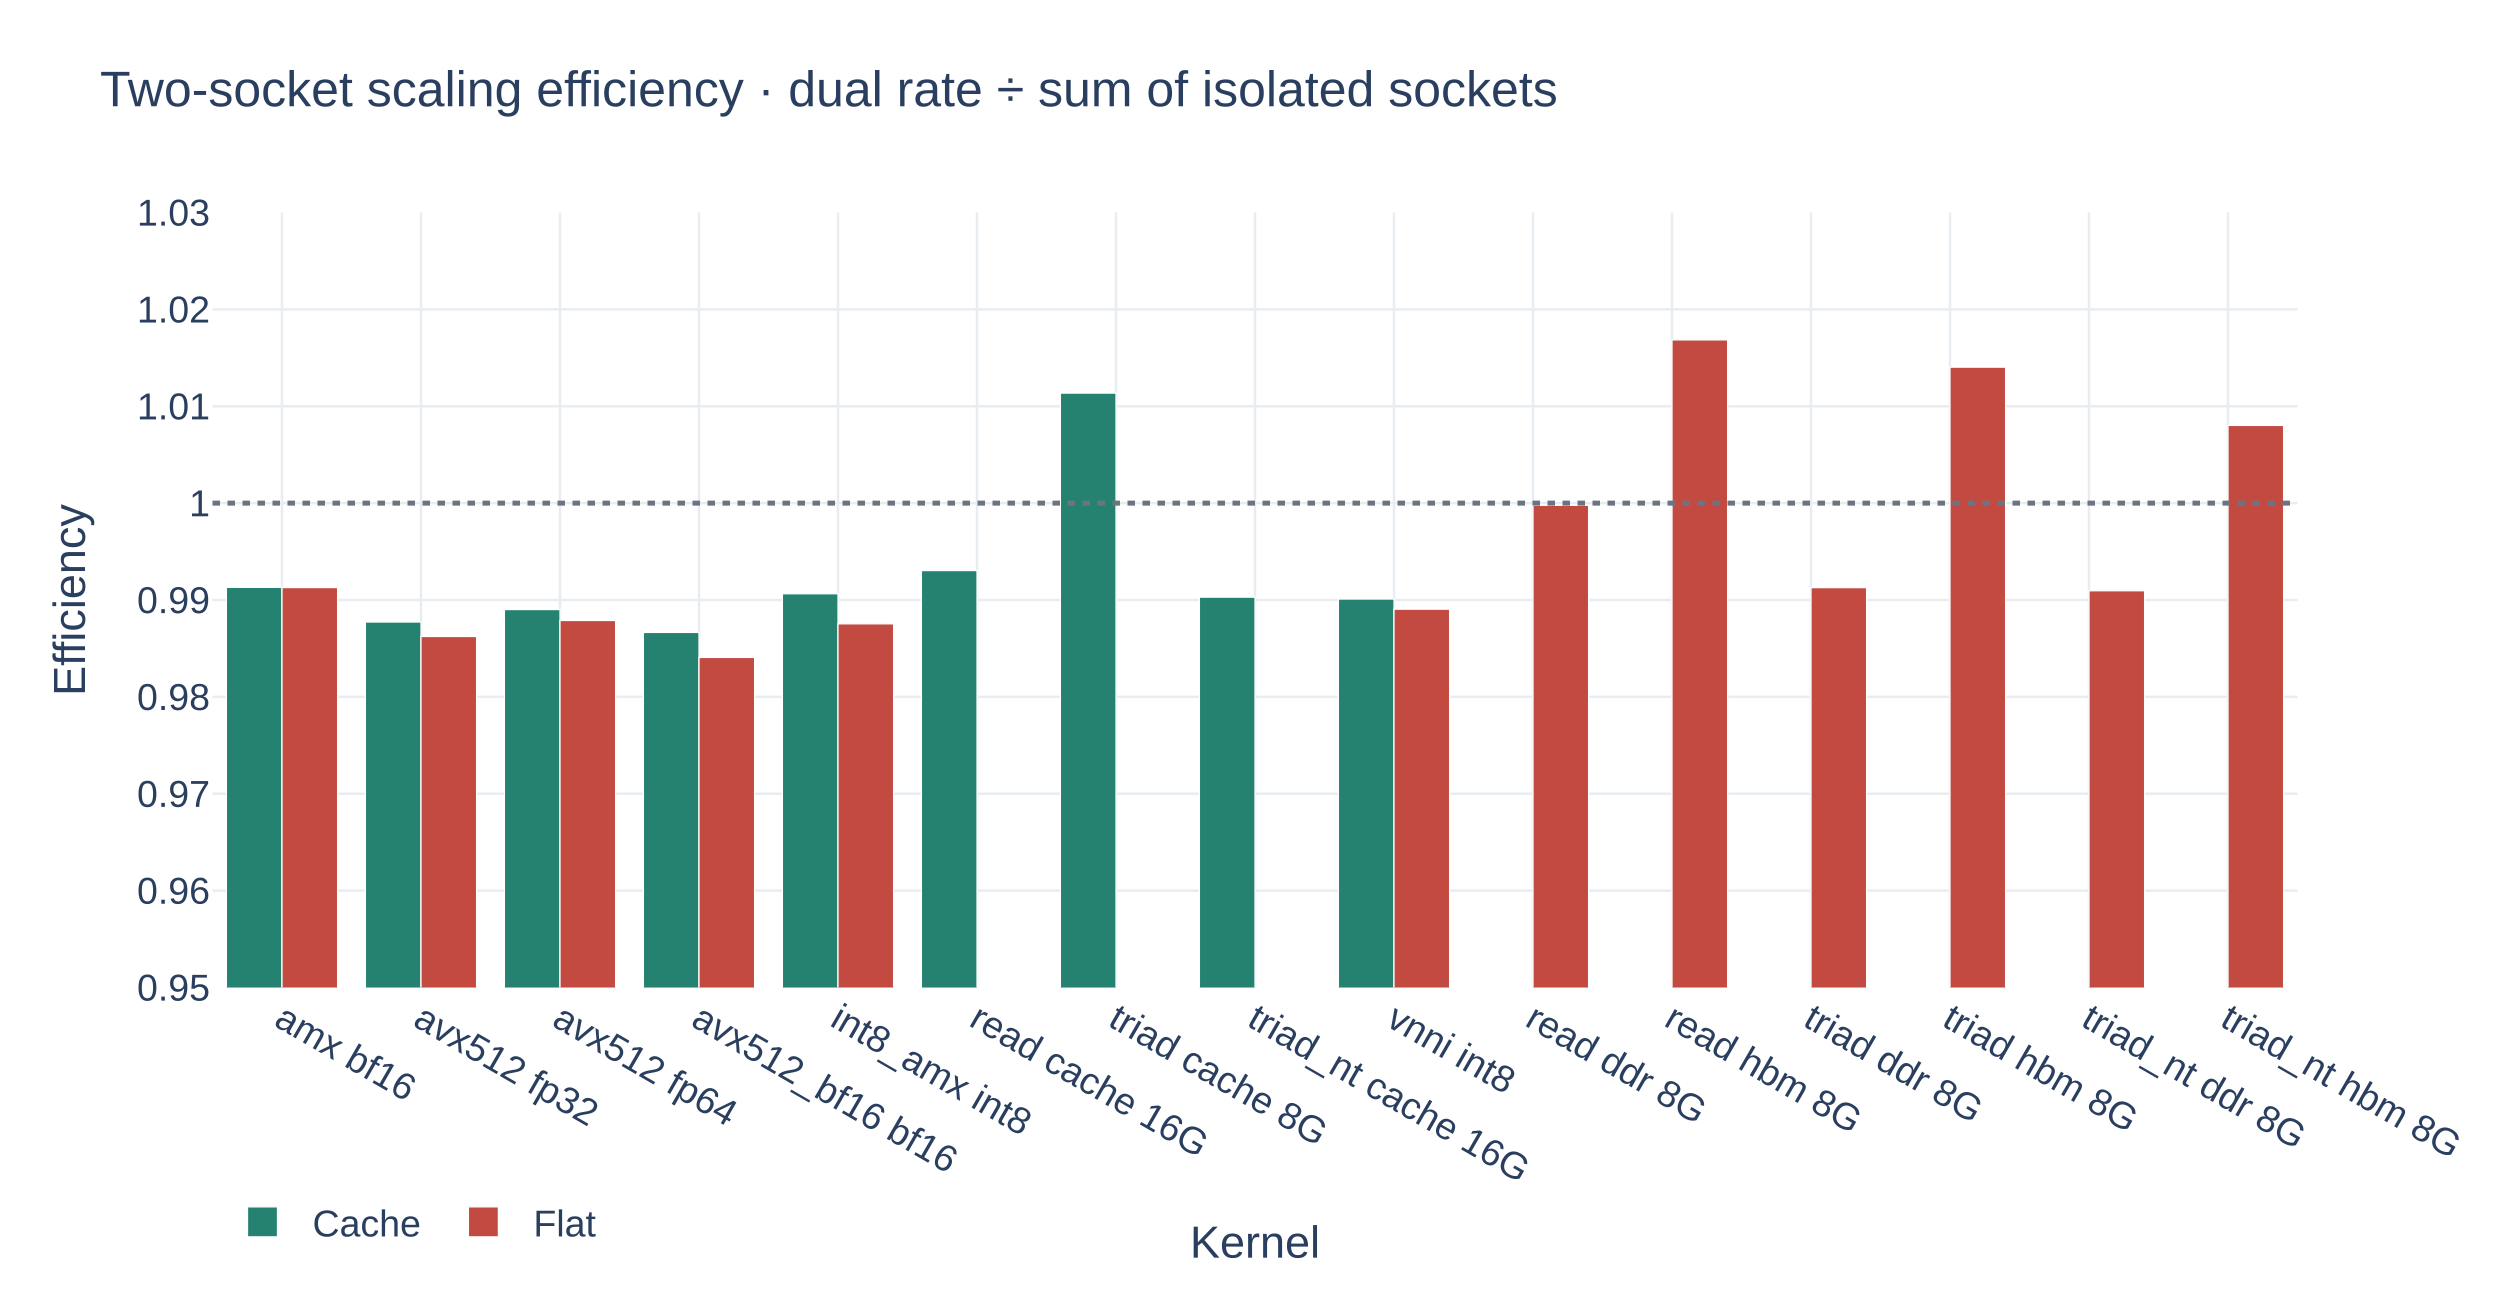
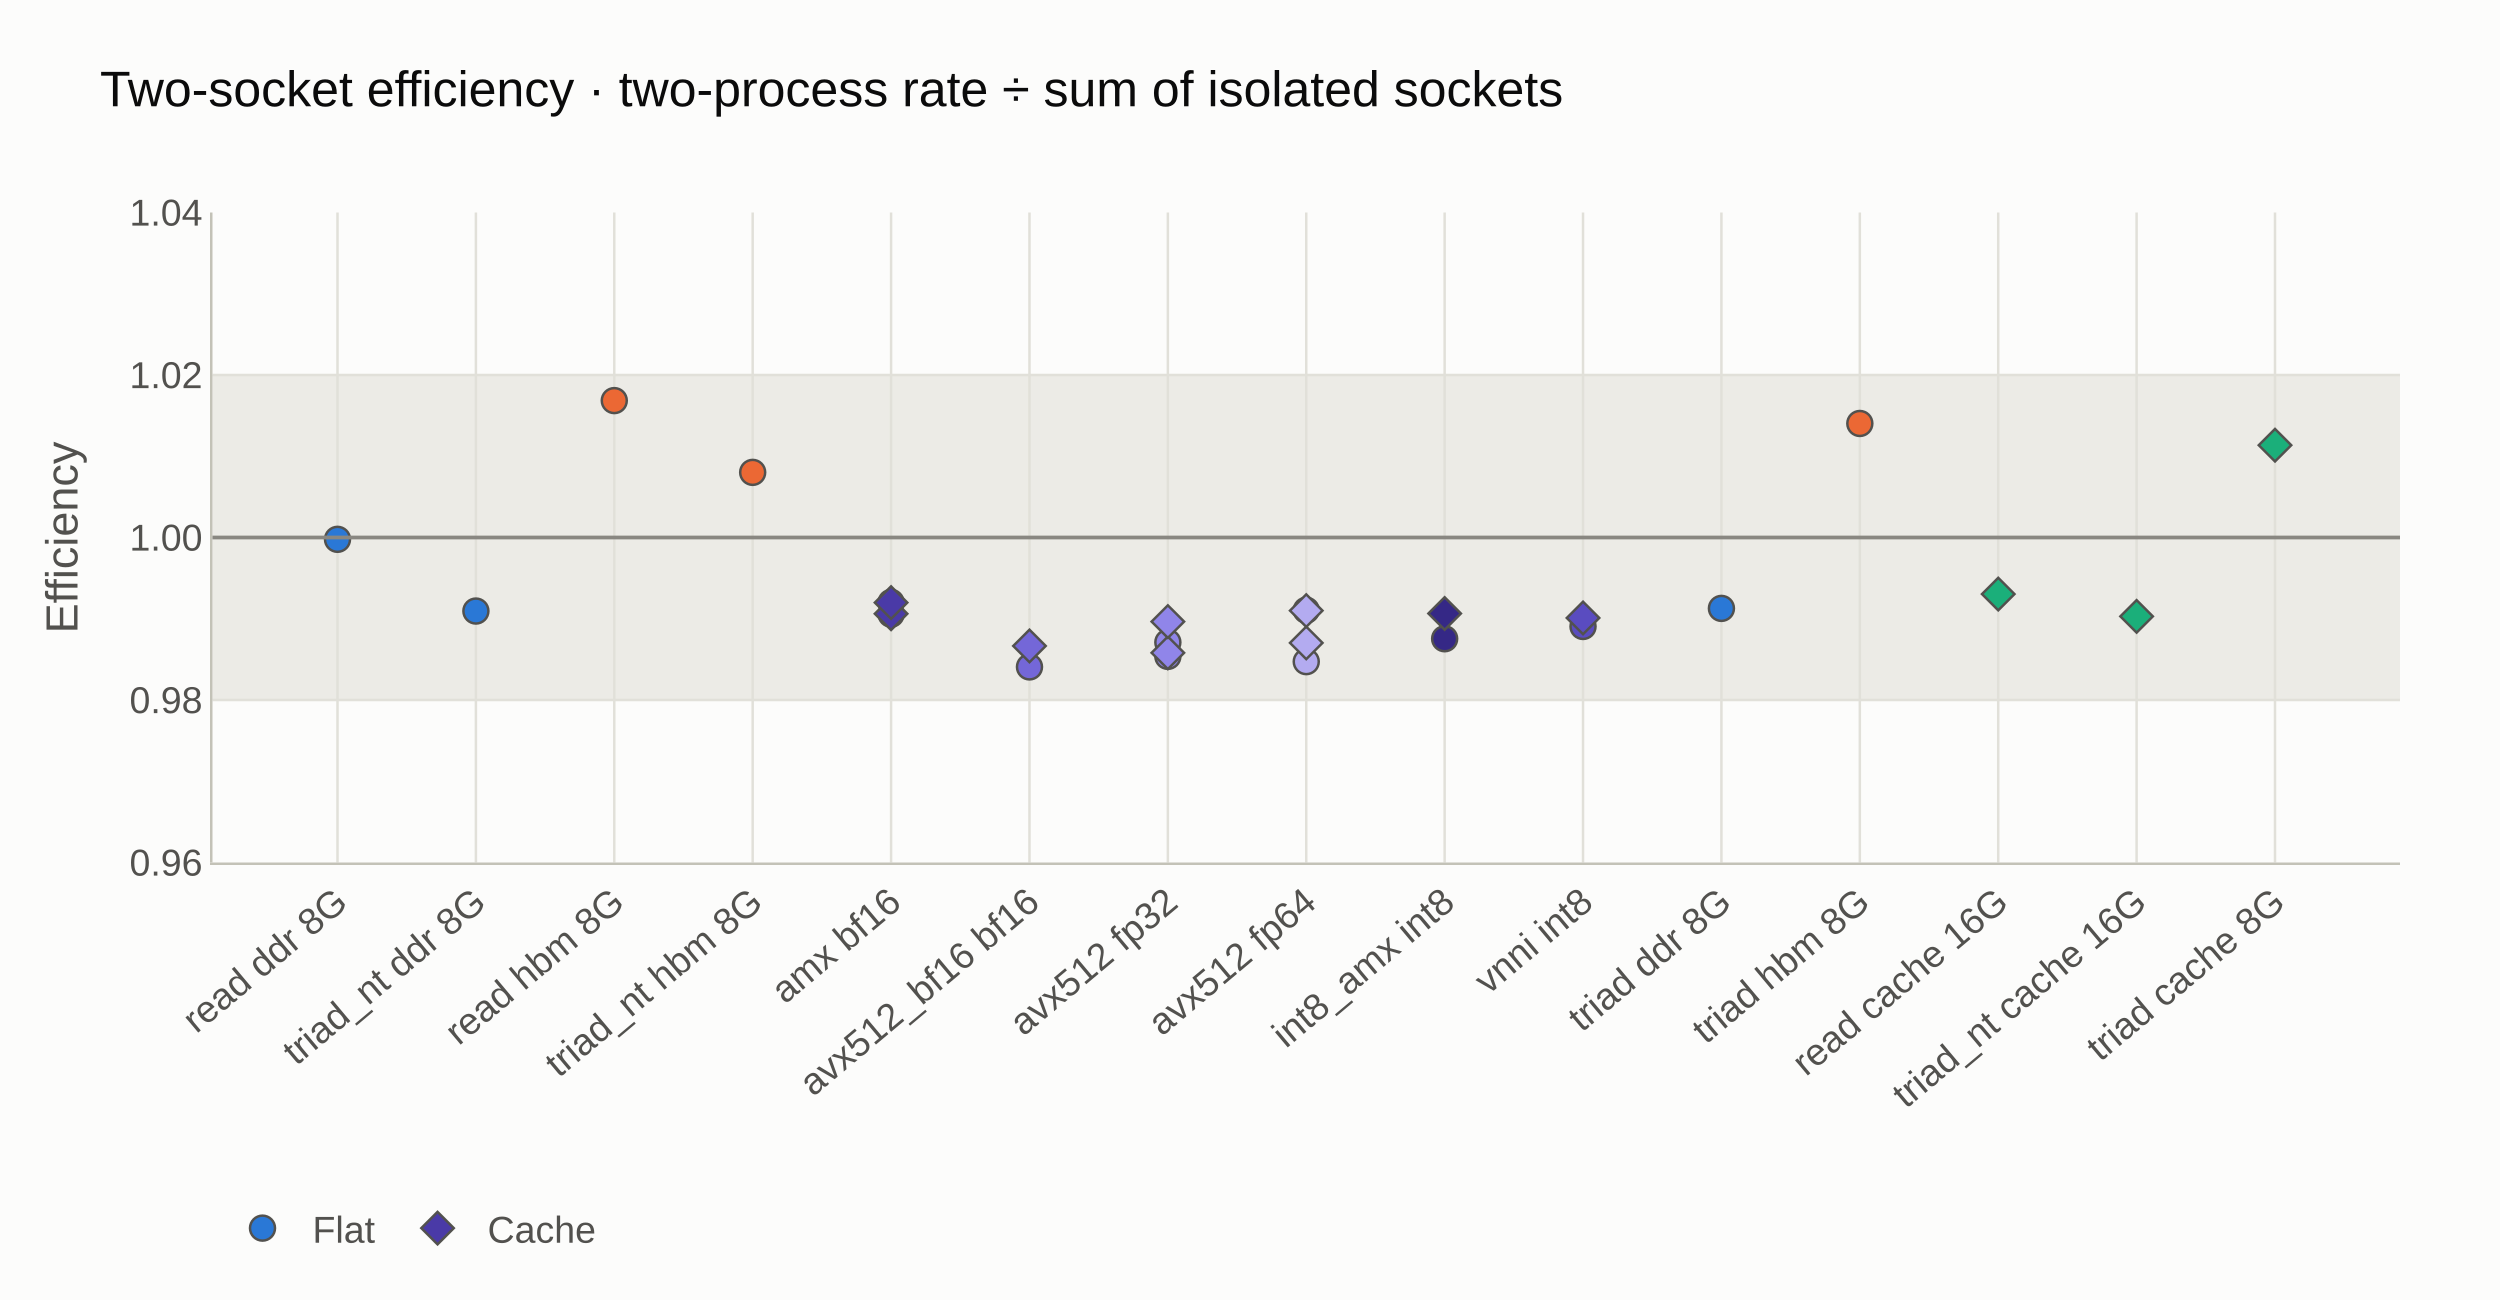
<svg xmlns="http://www.w3.org/2000/svg" class="main-svg" width="1000" height="520" style="" viewBox="0 0 1000 520">
-   <rect x="0" y="0" width="1000" height="520" style="fill: rgb(255, 255, 255); fill-opacity: 1;" />
-   <defs id="defs-11ae86">
+   <rect x="0" y="0" width="1000" height="520" style="fill: rgb(252, 252, 251); fill-opacity: 1;" />
+   <defs id="defs-c6728e">
    <g class="clips">
-       <clipPath id="clip11ae86xyplot" class="plotclip">
-         <rect width="834" height="310" />
-       </clipPath>
-       <clipPath class="axesclip" id="clip11ae86x">
-         <rect x="85" y="0" width="834" height="520" />
-       </clipPath>
-       <clipPath class="axesclip" id="clip11ae86y">
-         <rect x="0" y="85" width="1000" height="310" />
-       </clipPath>
-       <clipPath class="axesclip" id="clip11ae86xy">
-         <rect x="85" y="85" width="834" height="310" />
+       <clipPath id="clipc6728exyplot" class="plotclip">
+         <rect width="875" height="260" />
+       </clipPath>
+       <clipPath class="axesclip" id="clipc6728ex">
+         <rect x="85" y="0" width="875" height="520" />
+       </clipPath>
+       <clipPath class="axesclip" id="clipc6728ey">
+         <rect x="0" y="85" width="1000" height="260" />
+       </clipPath>
+       <clipPath class="axesclip" id="clipc6728exy">
+         <rect x="85" y="85" width="875" height="260" />
      </clipPath>
    </g>
    <g class="gradients" />
    <g class="patterns" />
  </defs>
  <g class="bglayer" />
  <g class="layer-below">
    <g class="imagelayer" />
-     <g class="shapelayer" />
+     <g class="shapelayer">
+       <g class="shape-group" data-index="0" clip-path="url(#clipc6728ey)">
+         <path data-index="0" fill-rule="evenodd" d="M85,280H960V150H85Z" style="opacity: 0.6; stroke: rgb(0, 0, 0); stroke-opacity: 0; fill: rgb(225, 224, 217); fill-opacity: 1; stroke-width: 0px;" />
+       </g>
+     </g>
  </g>
  <g class="cartesianlayer">
    <g class="subplot xy">
      <g class="layer-subplot">
        <g class="shapelayer" />
        <g class="imagelayer" />
      </g>
      <g class="minor-gridlayer">
        <g class="x" />
        <g class="y" />
      </g>
      <g class="gridlayer">
        <g class="x">
-           <path class="xgrid crisp" transform="translate(112.8,0)" d="M0,85v310" style="stroke: rgb(232, 237, 242); stroke-opacity: 1; stroke-width: 1px;" />
-           <path class="xgrid crisp" transform="translate(168.4,0)" d="M0,85v310" style="stroke: rgb(232, 237, 242); stroke-opacity: 1; stroke-width: 1px;" />
-           <path class="xgrid crisp" transform="translate(224,0)" d="M0,85v310" style="stroke: rgb(232, 237, 242); stroke-opacity: 1; stroke-width: 1px;" />
-           <path class="xgrid crisp" transform="translate(279.6,0)" d="M0,85v310" style="stroke: rgb(232, 237, 242); stroke-opacity: 1; stroke-width: 1px;" />
-           <path class="xgrid crisp" transform="translate(335.2,0)" d="M0,85v310" style="stroke: rgb(232, 237, 242); stroke-opacity: 1; stroke-width: 1px;" />
-           <path class="xgrid crisp" transform="translate(390.8,0)" d="M0,85v310" style="stroke: rgb(232, 237, 242); stroke-opacity: 1; stroke-width: 1px;" />
-           <path class="xgrid crisp" transform="translate(446.4,0)" d="M0,85v310" style="stroke: rgb(232, 237, 242); stroke-opacity: 1; stroke-width: 1px;" />
-           <path class="xgrid crisp" transform="translate(502,0)" d="M0,85v310" style="stroke: rgb(232, 237, 242); stroke-opacity: 1; stroke-width: 1px;" />
-           <path class="xgrid crisp" transform="translate(557.6,0)" d="M0,85v310" style="stroke: rgb(232, 237, 242); stroke-opacity: 1; stroke-width: 1px;" />
-           <path class="xgrid crisp" transform="translate(613.2,0)" d="M0,85v310" style="stroke: rgb(232, 237, 242); stroke-opacity: 1; stroke-width: 1px;" />
-           <path class="xgrid crisp" transform="translate(668.8,0)" d="M0,85v310" style="stroke: rgb(232, 237, 242); stroke-opacity: 1; stroke-width: 1px;" />
-           <path class="xgrid crisp" transform="translate(724.4,0)" d="M0,85v310" style="stroke: rgb(232, 237, 242); stroke-opacity: 1; stroke-width: 1px;" />
-           <path class="xgrid crisp" transform="translate(780,0)" d="M0,85v310" style="stroke: rgb(232, 237, 242); stroke-opacity: 1; stroke-width: 1px;" />
-           <path class="xgrid crisp" transform="translate(835.6,0)" d="M0,85v310" style="stroke: rgb(232, 237, 242); stroke-opacity: 1; stroke-width: 1px;" />
-           <path class="xgrid crisp" transform="translate(891.2,0)" d="M0,85v310" style="stroke: rgb(232, 237, 242); stroke-opacity: 1; stroke-width: 1px;" />
+           <path class="xgrid crisp" transform="translate(135,0)" d="M0,85v260" style="stroke: rgb(225, 224, 217); stroke-opacity: 1; stroke-width: 1px;" />
+           <path class="xgrid crisp" transform="translate(190.36,0)" d="M0,85v260" style="stroke: rgb(225, 224, 217); stroke-opacity: 1; stroke-width: 1px;" />
+           <path class="xgrid crisp" transform="translate(245.71,0)" d="M0,85v260" style="stroke: rgb(225, 224, 217); stroke-opacity: 1; stroke-width: 1px;" />
+           <path class="xgrid crisp" transform="translate(301.07,0)" d="M0,85v260" style="stroke: rgb(225, 224, 217); stroke-opacity: 1; stroke-width: 1px;" />
+           <path class="xgrid crisp" transform="translate(356.43,0)" d="M0,85v260" style="stroke: rgb(225, 224, 217); stroke-opacity: 1; stroke-width: 1px;" />
+           <path class="xgrid crisp" transform="translate(411.79,0)" d="M0,85v260" style="stroke: rgb(225, 224, 217); stroke-opacity: 1; stroke-width: 1px;" />
+           <path class="xgrid crisp" transform="translate(467.14,0)" d="M0,85v260" style="stroke: rgb(225, 224, 217); stroke-opacity: 1; stroke-width: 1px;" />
+           <path class="xgrid crisp" transform="translate(522.5,0)" d="M0,85v260" style="stroke: rgb(225, 224, 217); stroke-opacity: 1; stroke-width: 1px;" />
+           <path class="xgrid crisp" transform="translate(577.86,0)" d="M0,85v260" style="stroke: rgb(225, 224, 217); stroke-opacity: 1; stroke-width: 1px;" />
+           <path class="xgrid crisp" transform="translate(633.21,0)" d="M0,85v260" style="stroke: rgb(225, 224, 217); stroke-opacity: 1; stroke-width: 1px;" />
+           <path class="xgrid crisp" transform="translate(688.57,0)" d="M0,85v260" style="stroke: rgb(225, 224, 217); stroke-opacity: 1; stroke-width: 1px;" />
+           <path class="xgrid crisp" transform="translate(743.93,0)" d="M0,85v260" style="stroke: rgb(225, 224, 217); stroke-opacity: 1; stroke-width: 1px;" />
+           <path class="xgrid crisp" transform="translate(799.29,0)" d="M0,85v260" style="stroke: rgb(225, 224, 217); stroke-opacity: 1; stroke-width: 1px;" />
+           <path class="xgrid crisp" transform="translate(854.64,0)" d="M0,85v260" style="stroke: rgb(225, 224, 217); stroke-opacity: 1; stroke-width: 1px;" />
+           <path class="xgrid crisp" transform="translate(910,0)" d="M0,85v260" style="stroke: rgb(225, 224, 217); stroke-opacity: 1; stroke-width: 1px;" />
        </g>
        <g class="y">
-           <path class="ygrid crisp" transform="translate(0,356.25)" d="M85,0h834" style="stroke: rgb(232, 237, 242); stroke-opacity: 1; stroke-width: 1px;" />
-           <path class="ygrid crisp" transform="translate(0,317.5)" d="M85,0h834" style="stroke: rgb(232, 237, 242); stroke-opacity: 1; stroke-width: 1px;" />
-           <path class="ygrid crisp" transform="translate(0,278.75)" d="M85,0h834" style="stroke: rgb(232, 237, 242); stroke-opacity: 1; stroke-width: 1px;" />
-           <path class="ygrid crisp" transform="translate(0,240)" d="M85,0h834" style="stroke: rgb(232, 237, 242); stroke-opacity: 1; stroke-width: 1px;" />
-           <path class="ygrid crisp" transform="translate(0,201.25)" d="M85,0h834" style="stroke: rgb(232, 237, 242); stroke-opacity: 1; stroke-width: 1px;" />
-           <path class="ygrid crisp" transform="translate(0,162.5)" d="M85,0h834" style="stroke: rgb(232, 237, 242); stroke-opacity: 1; stroke-width: 1px;" />
-           <path class="ygrid crisp" transform="translate(0,123.75)" d="M85,0h834" style="stroke: rgb(232, 237, 242); stroke-opacity: 1; stroke-width: 1px;" />
+           <path class="ygrid crisp" transform="translate(0,280)" d="M85,0h875" style="stroke: rgb(225, 224, 217); stroke-opacity: 1; stroke-width: 1px;" />
+           <path class="ygrid crisp" transform="translate(0,215)" d="M85,0h875" style="stroke: rgb(225, 224, 217); stroke-opacity: 1; stroke-width: 1px;" />
+           <path class="ygrid crisp" transform="translate(0,150)" d="M85,0h875" style="stroke: rgb(225, 224, 217); stroke-opacity: 1; stroke-width: 1px;" />
        </g>
      </g>
      <g class="zerolinelayer" />
      <g class="layer-between">
        <g class="shapelayer" />
        <g class="imagelayer" />
      </g>
      <path class="xlines-below" />
      <path class="ylines-below" />
      <g class="overlines-below" />
      <g class="xaxislayer-below" />
      <g class="yaxislayer-below" />
      <g class="overaxes-below" />
      <g class="overplot">
-         <g class="xy" transform="translate(85,85)" clip-path="url(#clip11ae86xyplot)">
-           <g class="barlayer mlayer">
-             <g class="trace bars" style="opacity: 1;">
+         <g class="xy" transform="translate(85,85)" clip-path="url(#clipc6728exyplot)">
+           <g class="scatterlayer mlayer">
+             <g class="trace scatter traceddf3d8" style="stroke-miterlimit: 2; opacity: 1;">
+               <g class="fills" />
+               <g class="errorbars" />
+               <g class="lines" />
              <g class="points">
-                 <g class="point">
-                   <path d="M5.56,3991.25V149.96H27.8V3991.25Z" style="vector-effect: none; opacity: 1; stroke-width: 0.5px; fill: rgb(38, 130, 112); fill-opacity: 1; stroke: rgb(255, 255, 255); stroke-opacity: 1;" />
-                 </g>
-                 <g class="point">
-                   <path d="M61.16,3991.25V163.81H83.4V3991.25Z" style="vector-effect: none; opacity: 1; stroke-width: 0.5px; fill: rgb(38, 130, 112); fill-opacity: 1; stroke: rgb(255, 255, 255); stroke-opacity: 1;" />
-                 </g>
-                 <g class="point">
-                   <path d="M116.76,3991.25V158.82H139V3991.25Z" style="vector-effect: none; opacity: 1; stroke-width: 0.5px; fill: rgb(38, 130, 112); fill-opacity: 1; stroke: rgb(255, 255, 255); stroke-opacity: 1;" />
-                 </g>
-                 <g class="point">
-                   <path d="M172.36,3991.25V167.97H194.6V3991.25Z" style="vector-effect: none; opacity: 1; stroke-width: 0.5px; fill: rgb(38, 130, 112); fill-opacity: 1; stroke: rgb(255, 255, 255); stroke-opacity: 1;" />
-                 </g>
-                 <g class="point">
-                   <path d="M227.96,3991.25V152.5H250.2V3991.25Z" style="vector-effect: none; opacity: 1; stroke-width: 0.5px; fill: rgb(38, 130, 112); fill-opacity: 1; stroke: rgb(255, 255, 255); stroke-opacity: 1;" />
-                 </g>
-                 <g class="point">
-                   <path d="M283.56,3991.25V143.24H305.8V3991.25Z" style="vector-effect: none; opacity: 1; stroke-width: 0.5px; fill: rgb(38, 130, 112); fill-opacity: 1; stroke: rgb(255, 255, 255); stroke-opacity: 1;" />
-                 </g>
-                 <g class="point">
-                   <path d="M339.16,3991.25V72.24H361.4V3991.25Z" style="vector-effect: none; opacity: 1; stroke-width: 0.5px; fill: rgb(38, 130, 112); fill-opacity: 1; stroke: rgb(255, 255, 255); stroke-opacity: 1;" />
-                 </g>
-                 <g class="point">
-                   <path d="M394.76,3991.25V153.86H417V3991.25Z" style="vector-effect: none; opacity: 1; stroke-width: 0.5px; fill: rgb(38, 130, 112); fill-opacity: 1; stroke: rgb(255, 255, 255); stroke-opacity: 1;" />
-                 </g>
-                 <g class="point">
-                   <path d="M450.36,3991.25V154.62H472.6V3991.25Z" style="vector-effect: none; opacity: 1; stroke-width: 0.5px; fill: rgb(38, 130, 112); fill-opacity: 1; stroke: rgb(255, 255, 255); stroke-opacity: 1;" />
-                 </g>
-               </g>
-             </g>
-             <g class="trace bars" style="opacity: 1;">
+                 <path class="point" transform="translate(50,130.73)" d="M5,0A5,5 0 1,1 0,-5A5,5 0 0,1 5,0Z" style="opacity: 1; stroke-width: 1px; fill: rgb(42, 120, 214); fill-opacity: 1; stroke: rgb(82, 81, 78); stroke-opacity: 1;" />
+                 <path class="point" transform="translate(105.36,159.42)" d="M5,0A5,5 0 1,1 0,-5A5,5 0 0,1 5,0Z" style="opacity: 1; stroke-width: 1px; fill: rgb(42, 120, 214); fill-opacity: 1; stroke: rgb(82, 81, 78); stroke-opacity: 1;" />
+                 <path class="point" transform="translate(160.71,75.24)" d="M5,0A5,5 0 1,1 0,-5A5,5 0 0,1 5,0Z" style="opacity: 1; stroke-width: 1px; fill: rgb(235, 104, 52); fill-opacity: 1; stroke: rgb(82, 81, 78); stroke-opacity: 1;" />
+                 <path class="point" transform="translate(216.07,103.95)" d="M5,0A5,5 0 1,1 0,-5A5,5 0 0,1 5,0Z" style="opacity: 1; stroke-width: 1px; fill: rgb(235, 104, 52); fill-opacity: 1; stroke: rgb(82, 81, 78); stroke-opacity: 1;" />
+                 <path class="point" transform="translate(271.43,160.69)" d="M5,0A5,5 0 1,1 0,-5A5,5 0 0,1 5,0Z" style="opacity: 1; stroke-width: 1px; fill: rgb(74, 58, 167); fill-opacity: 1; stroke: rgb(82, 81, 78); stroke-opacity: 1;" />
+                 <path class="point" transform="translate(326.79,181.77)" d="M5,0A5,5 0 1,1 0,-5A5,5 0 0,1 5,0Z" style="opacity: 1; stroke-width: 1px; fill: rgb(116, 103, 216); fill-opacity: 1; stroke: rgb(82, 81, 78); stroke-opacity: 1;" />
+                 <path class="point" transform="translate(382.14,171.93)" d="M5,0A5,5 0 1,1 0,-5A5,5 0 0,1 5,0Z" style="opacity: 1; stroke-width: 1px; fill: rgb(144, 133, 233); fill-opacity: 1; stroke: rgb(82, 81, 78); stroke-opacity: 1;" />
+                 <path class="point" transform="translate(437.5,179.66)" d="M5,0A5,5 0 1,1 0,-5A5,5 0 0,1 5,0Z" style="opacity: 1; stroke-width: 1px; fill: rgb(179, 171, 240); fill-opacity: 1; stroke: rgb(82, 81, 78); stroke-opacity: 1;" />
+                 <path class="point" transform="translate(492.86,170.5)" d="M5,0A5,5 0 1,1 0,-5A5,5 0 0,1 5,0Z" style="opacity: 1; stroke-width: 1px; fill: rgb(53, 40, 134); fill-opacity: 1; stroke: rgb(82, 81, 78); stroke-opacity: 1;" />
+                 <path class="point" transform="translate(548.21,165.59)" d="M5,0A5,5 0 1,1 0,-5A5,5 0 0,1 5,0Z" style="opacity: 1; stroke-width: 1px; fill: rgb(90, 76, 192); fill-opacity: 1; stroke: rgb(82, 81, 78); stroke-opacity: 1;" />
+                 <path class="point" transform="translate(271.43,155.96)" d="M5,0A5,5 0 1,1 0,-5A5,5 0 0,1 5,0Z" style="opacity: 1; stroke-width: 1px; fill: rgb(74, 58, 167); fill-opacity: 1; stroke: rgb(82, 81, 78); stroke-opacity: 1;" />
+                 <path class="point" transform="translate(382.14,177.55)" d="M5,0A5,5 0 1,1 0,-5A5,5 0 0,1 5,0Z" style="opacity: 1; stroke-width: 1px; fill: rgb(144, 133, 233); fill-opacity: 1; stroke: rgb(82, 81, 78); stroke-opacity: 1;" />
+                 <path class="point" transform="translate(437.5,159.09)" d="M5,0A5,5 0 1,1 0,-5A5,5 0 0,1 5,0Z" style="opacity: 1; stroke-width: 1px; fill: rgb(179, 171, 240); fill-opacity: 1; stroke: rgb(82, 81, 78); stroke-opacity: 1;" />
+                 <path class="point" transform="translate(603.57,158.36)" d="M5,0A5,5 0 1,1 0,-5A5,5 0 0,1 5,0Z" style="opacity: 1; stroke-width: 1px; fill: rgb(42, 120, 214); fill-opacity: 1; stroke: rgb(82, 81, 78); stroke-opacity: 1;" />
+                 <path class="point" transform="translate(658.93,84.39)" d="M5,0A5,5 0 1,1 0,-5A5,5 0 0,1 5,0Z" style="opacity: 1; stroke-width: 1px; fill: rgb(235, 104, 52); fill-opacity: 1; stroke: rgb(82, 81, 78); stroke-opacity: 1;" />
+               </g>
+               <g class="text" />
+             </g>
+             <g class="trace scatter trace552984" style="stroke-miterlimit: 2; opacity: 1;">
+               <g class="fills" />
+               <g class="errorbars" />
+               <g class="lines" />
              <g class="points">
-                 <g class="point">
-                   <path d="M27.8,3991.25V150.02H50.04V3991.25Z" style="vector-effect: none; opacity: 1; stroke-width: 0.5px; fill: rgb(194, 74, 64); fill-opacity: 1; stroke: rgb(255, 255, 255); stroke-opacity: 1;" />
-                 </g>
-                 <g class="point">
-                   <path d="M83.4,3991.25V169.6H105.64V3991.25Z" style="vector-effect: none; opacity: 1; stroke-width: 0.5px; fill: rgb(194, 74, 64); fill-opacity: 1; stroke: rgb(255, 255, 255); stroke-opacity: 1;" />
-                 </g>
-                 <g class="point">
-                   <path d="M139,3991.25V163.2H161.24V3991.25Z" style="vector-effect: none; opacity: 1; stroke-width: 0.5px; fill: rgb(194, 74, 64); fill-opacity: 1; stroke: rgb(255, 255, 255); stroke-opacity: 1;" />
-                 </g>
-                 <g class="point">
-                   <path d="M194.6,3991.25V177.97H216.84V3991.25Z" style="vector-effect: none; opacity: 1; stroke-width: 0.5px; fill: rgb(194, 74, 64); fill-opacity: 1; stroke: rgb(255, 255, 255); stroke-opacity: 1;" />
-                 </g>
-                 <g class="point">
-                   <path d="M250.2,3991.25V164.54H272.44V3991.25Z" style="vector-effect: none; opacity: 1; stroke-width: 0.5px; fill: rgb(194, 74, 64); fill-opacity: 1; stroke: rgb(255, 255, 255); stroke-opacity: 1;" />
-                 </g>
-                 <g class="point">
-                   <path d="M528.2,3991.25V117.12H550.44V3991.25Z" style="vector-effect: none; opacity: 1; stroke-width: 0.5px; fill: rgb(194, 74, 64); fill-opacity: 1; stroke: rgb(255, 255, 255); stroke-opacity: 1;" />
-                 </g>
-                 <g class="point">
-                   <path d="M583.8,3991.25V50.96H606.04V3991.25Z" style="vector-effect: none; opacity: 1; stroke-width: 0.5px; fill: rgb(194, 74, 64); fill-opacity: 1; stroke: rgb(255, 255, 255); stroke-opacity: 1;" />
-                 </g>
-                 <g class="point">
-                   <path d="M639.4,3991.25V150.06H661.64V3991.25Z" style="vector-effect: none; opacity: 1; stroke-width: 0.5px; fill: rgb(194, 74, 64); fill-opacity: 1; stroke: rgb(255, 255, 255); stroke-opacity: 1;" />
-                 </g>
-                 <g class="point">
-                   <path d="M695,3991.25V61.86H717.24V3991.25Z" style="vector-effect: none; opacity: 1; stroke-width: 0.5px; fill: rgb(194, 74, 64); fill-opacity: 1; stroke: rgb(255, 255, 255); stroke-opacity: 1;" />
-                 </g>
-                 <g class="point">
-                   <path d="M750.6,3991.25V151.32H772.84V3991.25Z" style="vector-effect: none; opacity: 1; stroke-width: 0.5px; fill: rgb(194, 74, 64); fill-opacity: 1; stroke: rgb(255, 255, 255); stroke-opacity: 1;" />
-                 </g>
-                 <g class="point">
-                   <path d="M806.2,3991.25V85.18H828.44V3991.25Z" style="vector-effect: none; opacity: 1; stroke-width: 0.5px; fill: rgb(194, 74, 64); fill-opacity: 1; stroke: rgb(255, 255, 255); stroke-opacity: 1;" />
-                 </g>
-                 <g class="point">
-                   <path d="M472.6,3991.25V158.68H494.84V3991.25Z" style="vector-effect: none; opacity: 1; stroke-width: 0.5px; fill: rgb(194, 74, 64); fill-opacity: 1; stroke: rgb(255, 255, 255); stroke-opacity: 1;" />
-                 </g>
-               </g>
+                 <path class="point" transform="translate(271.43,160.5)" d="M6.5,0L0,6.5L-6.5,0L0,-6.5Z" style="opacity: 1; stroke-width: 1px; fill: rgb(74, 58, 167); fill-opacity: 1; stroke: rgb(82, 81, 78); stroke-opacity: 1;" />
+                 <path class="point" transform="translate(326.79,173.38)" d="M6.5,0L0,6.5L-6.5,0L0,-6.5Z" style="opacity: 1; stroke-width: 1px; fill: rgb(116, 103, 216); fill-opacity: 1; stroke: rgb(82, 81, 78); stroke-opacity: 1;" />
+                 <path class="point" transform="translate(382.14,176.13)" d="M6.5,0L0,6.5L-6.5,0L0,-6.5Z" style="opacity: 1; stroke-width: 1px; fill: rgb(144, 133, 233); fill-opacity: 1; stroke: rgb(82, 81, 78); stroke-opacity: 1;" />
+                 <path class="point" transform="translate(437.5,172.16)" d="M6.5,0L0,6.5L-6.5,0L0,-6.5Z" style="opacity: 1; stroke-width: 1px; fill: rgb(179, 171, 240); fill-opacity: 1; stroke: rgb(82, 81, 78); stroke-opacity: 1;" />
+                 <path class="point" transform="translate(492.86,160.4)" d="M6.5,0L0,6.5L-6.5,0L0,-6.5Z" style="opacity: 1; stroke-width: 1px; fill: rgb(53, 40, 134); fill-opacity: 1; stroke: rgb(82, 81, 78); stroke-opacity: 1;" />
+                 <path class="point" transform="translate(548.21,162.18)" d="M6.5,0L0,6.5L-6.5,0L0,-6.5Z" style="opacity: 1; stroke-width: 1px; fill: rgb(90, 76, 192); fill-opacity: 1; stroke: rgb(82, 81, 78); stroke-opacity: 1;" />
+                 <path class="point" transform="translate(714.29,152.63)" d="M6.5,0L0,6.5L-6.5,0L0,-6.5Z" style="opacity: 1; stroke-width: 1px; fill: rgb(27, 175, 122); fill-opacity: 1; stroke: rgb(82, 81, 78); stroke-opacity: 1;" />
+                 <path class="point" transform="translate(769.64,161.55)" d="M6.5,0L0,6.5L-6.5,0L0,-6.5Z" style="opacity: 1; stroke-width: 1px; fill: rgb(27, 175, 122); fill-opacity: 1; stroke: rgb(82, 81, 78); stroke-opacity: 1;" />
+                 <path class="point" transform="translate(271.43,156.04)" d="M6.5,0L0,6.5L-6.5,0L0,-6.5Z" style="opacity: 1; stroke-width: 1px; fill: rgb(74, 58, 167); fill-opacity: 1; stroke: rgb(82, 81, 78); stroke-opacity: 1;" />
+                 <path class="point" transform="translate(382.14,163.64)" d="M6.5,0L0,6.5L-6.5,0L0,-6.5Z" style="opacity: 1; stroke-width: 1px; fill: rgb(144, 133, 233); fill-opacity: 1; stroke: rgb(82, 81, 78); stroke-opacity: 1;" />
+                 <path class="point" transform="translate(437.5,159.25)" d="M6.5,0L0,6.5L-6.5,0L0,-6.5Z" style="opacity: 1; stroke-width: 1px; fill: rgb(179, 171, 240); fill-opacity: 1; stroke: rgb(82, 81, 78); stroke-opacity: 1;" />
+                 <path class="point" transform="translate(825,93.08)" d="M6.5,0L0,6.5L-6.5,0L0,-6.5Z" style="opacity: 1; stroke-width: 1px; fill: rgb(27, 175, 122); fill-opacity: 1; stroke: rgb(82, 81, 78); stroke-opacity: 1;" />
+               </g>
+               <g class="text" />
            </g>
          </g>
        </g>
      </g>
      <g class="zerolinelayer-above" />
-       <path class="xlines-above crisp" d="M0,0" style="fill: none;" />
-       <path class="ylines-above crisp" d="M0,0" style="fill: none;" />
+       <path class="xlines-above crisp" d="M84,345.5H960" style="fill: none; stroke-width: 1px; stroke: rgb(195, 194, 183); stroke-opacity: 1;" />
+       <path class="ylines-above crisp" d="M84.5,85V345" style="fill: none; stroke-width: 1px; stroke: rgb(195, 194, 183); stroke-opacity: 1;" />
      <g class="overlines-above" />
      <g class="xaxislayer-above">
        <g class="xtick">
-           <text text-anchor="start" x="0" y="411" transform="translate(112.8,0) rotate(30,0,403.5)" style="font-family: Arial; font-size: 15px; fill: rgb(42, 63, 95); fill-opacity: 1; white-space: pre;">amx bf16</text>
-         </g>
-         <g class="xtick">
-           <text text-anchor="start" x="0" y="411" transform="translate(168.4,0) rotate(30,0,403.5)" style="font-family: Arial; font-size: 15px; fill: rgb(42, 63, 95); fill-opacity: 1; white-space: pre;">avx512 fp32</text>
-         </g>
-         <g class="xtick">
-           <text text-anchor="start" x="0" y="411" transform="translate(224,0) rotate(30,0,403.5)" style="font-family: Arial; font-size: 15px; fill: rgb(42, 63, 95); fill-opacity: 1; white-space: pre;">avx512 fp64</text>
-         </g>
-         <g class="xtick">
-           <text text-anchor="start" x="0" y="411" transform="translate(279.6,0) rotate(30,0,403.5)" style="font-family: Arial; font-size: 15px; fill: rgb(42, 63, 95); fill-opacity: 1; white-space: pre;">avx512_bf16 bf16</text>
-         </g>
-         <g class="xtick">
-           <text text-anchor="start" x="0" y="411" transform="translate(335.2,0) rotate(30,0,403.5)" style="font-family: Arial; font-size: 15px; fill: rgb(42, 63, 95); fill-opacity: 1; white-space: pre;">int8_amx int8</text>
-         </g>
-         <g class="xtick">
-           <text text-anchor="start" x="0" y="411" transform="translate(390.8,0) rotate(30,0,403.5)" style="font-family: Arial; font-size: 15px; fill: rgb(42, 63, 95); fill-opacity: 1; white-space: pre;">read cache 16G</text>
-         </g>
-         <g class="xtick">
-           <text text-anchor="start" x="0" y="411" transform="translate(446.4,0) rotate(30,0,403.5)" style="font-family: Arial; font-size: 15px; fill: rgb(42, 63, 95); fill-opacity: 1; white-space: pre;">triad cache 8G</text>
-         </g>
-         <g class="xtick">
-           <text text-anchor="start" x="0" y="411" transform="translate(502,0) rotate(30,0,403.5)" style="font-family: Arial; font-size: 15px; fill: rgb(42, 63, 95); fill-opacity: 1; white-space: pre;">triad_nt cache 16G</text>
-         </g>
-         <g class="xtick">
-           <text text-anchor="start" x="0" y="411" transform="translate(557.6,0) rotate(30,0,403.5)" style="font-family: Arial; font-size: 15px; fill: rgb(42, 63, 95); fill-opacity: 1; white-space: pre;">vnni int8</text>
-         </g>
-         <g class="xtick">
-           <text text-anchor="start" x="0" y="411" transform="translate(613.2,0) rotate(30,0,403.5)" style="font-family: Arial; font-size: 15px; fill: rgb(42, 63, 95); fill-opacity: 1; white-space: pre;">read ddr 8G</text>
-         </g>
-         <g class="xtick">
-           <text text-anchor="start" x="0" y="411" transform="translate(668.8,0) rotate(30,0,403.5)" style="font-family: Arial; font-size: 15px; fill: rgb(42, 63, 95); fill-opacity: 1; white-space: pre;">read hbm 8G</text>
-         </g>
-         <g class="xtick">
-           <text text-anchor="start" x="0" y="411" transform="translate(724.4,0) rotate(30,0,403.5)" style="font-family: Arial; font-size: 15px; fill: rgb(42, 63, 95); fill-opacity: 1; white-space: pre;">triad ddr 8G</text>
-         </g>
-         <g class="xtick">
-           <text text-anchor="start" x="0" y="411" transform="translate(780,0) rotate(30,0,403.5)" style="font-family: Arial; font-size: 15px; fill: rgb(42, 63, 95); fill-opacity: 1; white-space: pre;">triad hbm 8G</text>
-         </g>
-         <g class="xtick">
-           <text text-anchor="start" x="0" y="411" transform="translate(835.6,0) rotate(30,0,403.5)" style="font-family: Arial; font-size: 15px; fill: rgb(42, 63, 95); fill-opacity: 1; white-space: pre;">triad_nt ddr 8G</text>
-         </g>
-         <g class="xtick">
-           <text text-anchor="start" x="0" y="411" transform="translate(891.2,0) rotate(30,0,403.5)" style="font-family: Arial; font-size: 15px; fill: rgb(42, 63, 95); fill-opacity: 1; white-space: pre;">triad_nt hbm 8G</text>
+           <text text-anchor="end" x="0" y="364" transform="translate(135,0) rotate(-40,0,356.5)" style="font-family: Arial; font-size: 15px; fill: rgb(82, 81, 78); fill-opacity: 1; white-space: pre;">read ddr 8G</text>
+         </g>
+         <g class="xtick">
+           <text text-anchor="end" x="0" y="364" transform="translate(190.36,0) rotate(-40,0,356.5)" style="font-family: Arial; font-size: 15px; fill: rgb(82, 81, 78); fill-opacity: 1; white-space: pre;">triad_nt ddr 8G</text>
+         </g>
+         <g class="xtick">
+           <text text-anchor="end" x="0" y="364" transform="translate(245.71,0) rotate(-40,0,356.5)" style="font-family: Arial; font-size: 15px; fill: rgb(82, 81, 78); fill-opacity: 1; white-space: pre;">read hbm 8G</text>
+         </g>
+         <g class="xtick">
+           <text text-anchor="end" x="0" y="364" transform="translate(301.07,0) rotate(-40,0,356.5)" style="font-family: Arial; font-size: 15px; fill: rgb(82, 81, 78); fill-opacity: 1; white-space: pre;">triad_nt hbm 8G</text>
+         </g>
+         <g class="xtick">
+           <text text-anchor="end" x="0" y="364" transform="translate(356.43,0) rotate(-40,0,356.5)" style="font-family: Arial; font-size: 15px; fill: rgb(82, 81, 78); fill-opacity: 1; white-space: pre;">amx bf16</text>
+         </g>
+         <g class="xtick">
+           <text text-anchor="end" x="0" y="364" transform="translate(411.79,0) rotate(-40,0,356.5)" style="font-family: Arial; font-size: 15px; fill: rgb(82, 81, 78); fill-opacity: 1; white-space: pre;">avx512_bf16 bf16</text>
+         </g>
+         <g class="xtick">
+           <text text-anchor="end" x="0" y="364" transform="translate(467.14,0) rotate(-40,0,356.5)" style="font-family: Arial; font-size: 15px; fill: rgb(82, 81, 78); fill-opacity: 1; white-space: pre;">avx512 fp32</text>
+         </g>
+         <g class="xtick">
+           <text text-anchor="end" x="0" y="364" transform="translate(522.5,0) rotate(-40,0,356.5)" style="font-family: Arial; font-size: 15px; fill: rgb(82, 81, 78); fill-opacity: 1; white-space: pre;">avx512 fp64</text>
+         </g>
+         <g class="xtick">
+           <text text-anchor="end" x="0" y="364" transform="translate(577.86,0) rotate(-40,0,356.5)" style="font-family: Arial; font-size: 15px; fill: rgb(82, 81, 78); fill-opacity: 1; white-space: pre;">int8_amx int8</text>
+         </g>
+         <g class="xtick">
+           <text text-anchor="end" x="0" y="364" transform="translate(633.21,0) rotate(-40,0,356.5)" style="font-family: Arial; font-size: 15px; fill: rgb(82, 81, 78); fill-opacity: 1; white-space: pre;">vnni int8</text>
+         </g>
+         <g class="xtick">
+           <text text-anchor="end" x="0" y="364" transform="translate(688.57,0) rotate(-40,0,356.5)" style="font-family: Arial; font-size: 15px; fill: rgb(82, 81, 78); fill-opacity: 1; white-space: pre;">triad ddr 8G</text>
+         </g>
+         <g class="xtick">
+           <text text-anchor="end" x="0" y="364" transform="translate(743.93,0) rotate(-40,0,356.5)" style="font-family: Arial; font-size: 15px; fill: rgb(82, 81, 78); fill-opacity: 1; white-space: pre;">triad hbm 8G</text>
+         </g>
+         <g class="xtick">
+           <text text-anchor="end" x="0" y="364" transform="translate(799.29,0) rotate(-40,0,356.5)" style="font-family: Arial; font-size: 15px; fill: rgb(82, 81, 78); fill-opacity: 1; white-space: pre;">read cache 16G</text>
+         </g>
+         <g class="xtick">
+           <text text-anchor="end" x="0" y="364" transform="translate(854.64,0) rotate(-40,0,356.5)" style="font-family: Arial; font-size: 15px; fill: rgb(82, 81, 78); fill-opacity: 1; white-space: pre;">triad_nt cache 16G</text>
+         </g>
+         <g class="xtick">
+           <text text-anchor="end" x="0" y="364" transform="translate(910,0) rotate(-40,0,356.5)" style="font-family: Arial; font-size: 15px; fill: rgb(82, 81, 78); fill-opacity: 1; white-space: pre;">triad cache 8G</text>
        </g>
      </g>
      <g class="yaxislayer-above">
        <g class="ytick">
-           <text text-anchor="end" x="84" y="5.25" transform="translate(0,395)" style="font-family: Arial; font-size: 15px; fill: rgb(42, 63, 95); fill-opacity: 1; white-space: pre;">0.95</text>
-         </g>
-         <g class="ytick">
-           <text text-anchor="end" x="84" y="5.25" style="font-family: Arial; font-size: 15px; fill: rgb(42, 63, 95); fill-opacity: 1; white-space: pre;" transform="translate(0,356.25)">0.96</text>
-         </g>
-         <g class="ytick">
-           <text text-anchor="end" x="84" y="5.25" style="font-family: Arial; font-size: 15px; fill: rgb(42, 63, 95); fill-opacity: 1; white-space: pre;" transform="translate(0,317.5)">0.97</text>
-         </g>
-         <g class="ytick">
-           <text text-anchor="end" x="84" y="5.25" style="font-family: Arial; font-size: 15px; fill: rgb(42, 63, 95); fill-opacity: 1; white-space: pre;" transform="translate(0,278.75)">0.98</text>
-         </g>
-         <g class="ytick">
-           <text text-anchor="end" x="84" y="5.25" style="font-family: Arial; font-size: 15px; fill: rgb(42, 63, 95); fill-opacity: 1; white-space: pre;" transform="translate(0,240)">0.99</text>
-         </g>
-         <g class="ytick">
-           <text text-anchor="end" x="84" y="5.25" style="font-family: Arial; font-size: 15px; fill: rgb(42, 63, 95); fill-opacity: 1; white-space: pre;" transform="translate(0,201.25)">1</text>
-         </g>
-         <g class="ytick">
-           <text text-anchor="end" x="84" y="5.25" style="font-family: Arial; font-size: 15px; fill: rgb(42, 63, 95); fill-opacity: 1; white-space: pre;" transform="translate(0,162.5)">1.01</text>
-         </g>
-         <g class="ytick">
-           <text text-anchor="end" x="84" y="5.25" style="font-family: Arial; font-size: 15px; fill: rgb(42, 63, 95); fill-opacity: 1; white-space: pre;" transform="translate(0,123.75)">1.02</text>
-         </g>
-         <g class="ytick">
-           <text text-anchor="end" x="84" y="5.25" style="font-family: Arial; font-size: 15px; fill: rgb(42, 63, 95); fill-opacity: 1; white-space: pre;" transform="translate(0,85)">1.03</text>
+           <text text-anchor="end" x="81" y="5.25" transform="translate(0,345)" style="font-family: Arial; font-size: 15px; fill: rgb(82, 81, 78); fill-opacity: 1; white-space: pre;">0.96</text>
+         </g>
+         <g class="ytick">
+           <text text-anchor="end" x="81" y="5.25" style="font-family: Arial; font-size: 15px; fill: rgb(82, 81, 78); fill-opacity: 1; white-space: pre;" transform="translate(0,280)">0.98</text>
+         </g>
+         <g class="ytick">
+           <text text-anchor="end" x="81" y="5.25" style="font-family: Arial; font-size: 15px; fill: rgb(82, 81, 78); fill-opacity: 1; white-space: pre;" transform="translate(0,215)">1.00</text>
+         </g>
+         <g class="ytick">
+           <text text-anchor="end" x="81" y="5.25" style="font-family: Arial; font-size: 15px; fill: rgb(82, 81, 78); fill-opacity: 1; white-space: pre;" transform="translate(0,150)">1.02</text>
+         </g>
+         <g class="ytick">
+           <text text-anchor="end" x="81" y="5.25" style="font-family: Arial; font-size: 15px; fill: rgb(82, 81, 78); fill-opacity: 1; white-space: pre;" transform="translate(0,85)">1.04</text>
        </g>
      </g>
      <g class="overaxes-above" />
    </g>
  </g>
  <g class="polarlayer" />
  <g class="smithlayer" />
  <g class="ternarylayer" />
  <g class="geolayer" />
  <g class="funnelarealayer" />
  <g class="pielayer" />
  <g class="iciclelayer" />
  <g class="treemaplayer" />
  <g class="sunburstlayer" />
  <g class="glimages" />
-   <defs id="topdefs-11ae86">
+   <defs id="topdefs-c6728e">
    <g class="clips" />
-     <clipPath id="legend11ae86">
+     <clipPath id="legendc6728e">
      <rect width="159" height="33" x="0" y="0" />
    </clipPath>
  </defs>
  <g class="layer-above">
    <g class="imagelayer" />
    <g class="shapelayer">
-       <g class="shape-group" data-index="0" clip-path="url(#clip11ae86y)">
-         <path data-index="0" fill-rule="evenodd" d="M85,201.25L919,201.25" style="opacity: 1; stroke: rgb(107, 116, 128); stroke-opacity: 1; fill: rgb(0, 0, 0); fill-opacity: 0; stroke-dasharray: 3px, 3px; stroke-width: 2px;" />
+       <g class="shape-group" data-index="1" clip-path="url(#clipc6728ey)">
+         <path data-index="1" fill-rule="evenodd" d="M85,215L960,215" style="opacity: 1; stroke: rgb(137, 135, 129); stroke-opacity: 1; fill: rgb(0, 0, 0); fill-opacity: 0; stroke-width: 1.5px;" />
      </g>
    </g>
  </g>
  <g class="infolayer">
-     <g class="legend" pointer-events="all" transform="translate(85,472.5)">
-       <rect class="bg" shape-rendering="crispEdges" style="stroke: rgb(68, 68, 68); stroke-opacity: 1; fill: rgb(255, 255, 255); fill-opacity: 1; stroke-width: 0px;" width="159" height="33" x="0" y="0" />
-       <g class="scrollbox" transform="" clip-path="url(#legend11ae86)">
+     <g class="legend" pointer-events="all" transform="translate(85,475)">
+       <rect class="bg" shape-rendering="crispEdges" style="stroke: rgb(68, 68, 68); stroke-opacity: 1; fill: rgb(252, 252, 251); fill-opacity: 1; stroke-width: 0px;" width="159" height="33" x="0" y="0" />
+       <g class="scrollbox" transform="" clip-path="url(#legendc6728e)">
        <g class="groups">
          <g class="traces" transform="translate(0,16.25)" style="opacity: 1;">
-             <text class="legendtext" text-anchor="start" x="40" y="5.85" style="font-family: Arial; font-size: 15px; fill: rgb(42, 63, 95); fill-opacity: 1; white-space: pre;">Cache</text>
+             <text class="legendtext" text-anchor="start" x="40" y="5.85" style="font-family: Arial; font-size: 15px; fill: rgb(82, 81, 78); fill-opacity: 1; white-space: pre;">Flat</text>
            <g class="layers" style="opacity: 1;">
              <g class="legendfill" />
              <g class="legendlines" />
              <g class="legendsymbols">
                <g class="legendpoints">
-                   <path class="legendundefined" d="M6,6H-6V-6H6Z" transform="translate(20,0)" style="stroke-width: 0.5px; fill: rgb(38, 130, 112); fill-opacity: 1; stroke: rgb(255, 255, 255); stroke-opacity: 1;" />
+                   <path class="scatterpts" transform="translate(20,0)" d="M5,0A5,5 0 1,1 0,-5A5,5 0 0,1 5,0Z" style="opacity: 1; stroke-width: 1px; fill: rgb(42, 120, 214); fill-opacity: 1; stroke: rgb(82, 81, 78); stroke-opacity: 1;" />
                </g>
              </g>
            </g>
-             <rect class="legendtoggle" x="0" y="-11.25" width="85.859" height="22.5" style="fill: rgb(0, 0, 0); fill-opacity: 0;" />
+             <rect class="legendtoggle" x="0" y="-11.25" width="67.516" height="22.5" style="fill: rgb(0, 0, 0); fill-opacity: 0;" />
          </g>
-           <g class="traces" transform="translate(88.35938,16.25)" style="opacity: 1;">
-             <text class="legendtext" text-anchor="start" x="40" y="5.85" style="font-family: Arial; font-size: 15px; fill: rgb(42, 63, 95); fill-opacity: 1; white-space: pre;">Flat</text>
+           <g class="traces" transform="translate(70.01562,16.25)" style="opacity: 1;">
+             <text class="legendtext" text-anchor="start" x="40" y="5.85" style="font-family: Arial; font-size: 15px; fill: rgb(82, 81, 78); fill-opacity: 1; white-space: pre;">Cache</text>
            <g class="layers" style="opacity: 1;">
              <g class="legendfill" />
              <g class="legendlines" />
              <g class="legendsymbols">
                <g class="legendpoints">
-                   <path class="legendundefined" d="M6,6H-6V-6H6Z" transform="translate(20,0)" style="stroke-width: 0.5px; fill: rgb(194, 74, 64); fill-opacity: 1; stroke: rgb(255, 255, 255); stroke-opacity: 1;" />
+                   <path class="scatterpts" transform="translate(20,0)" d="M6.5,0L0,6.5L-6.5,0L0,-6.5Z" style="opacity: 1; stroke-width: 1px; fill: rgb(74, 58, 167); fill-opacity: 1; stroke: rgb(82, 81, 78); stroke-opacity: 1;" />
                </g>
              </g>
            </g>
-             <rect class="legendtoggle" x="0" y="-11.25" width="67.516" height="22.5" style="fill: rgb(0, 0, 0); fill-opacity: 0;" />
+             <rect class="legendtoggle" x="0" y="-11.25" width="85.859" height="22.5" style="fill: rgb(0, 0, 0); fill-opacity: 0;" />
          </g>
        </g>
      </g>
      <rect class="scrollbar" rx="20" ry="3" width="0" height="0" style="fill: rgb(128, 139, 164); fill-opacity: 1;" x="0" y="0" />
    </g>
    <g class="g-gtitle">
-       <text class="gtitle" x="40" y="42.5" text-anchor="start" dy="0em" style="opacity: 1; font-family: Arial; font-size: 20px; fill: rgb(42, 63, 95); fill-opacity: 1; white-space: pre;">Two-socket scaling efficiency · dual rate ÷ sum of isolated sockets</text>
-     </g>
-     <g class="g-xtitle">
-       <text class="xtitle" x="502" y="503.069" text-anchor="middle" style="opacity: 1; font-family: Arial; font-size: 18px; fill: rgb(42, 63, 95); fill-opacity: 1; white-space: pre;">Kernel</text>
-     </g>
+       <text class="gtitle" x="40" y="42.5" text-anchor="start" dy="0em" style="opacity: 1; font-family: Arial; font-size: 20px; fill: rgb(11, 11, 11); fill-opacity: 1; white-space: pre;">Two-socket efficiency · two-process rate ÷ sum of isolated sockets</text>
+     </g>
+     <g class="g-xtitle" />
    <g class="g-ytitle">
-       <text class="ytitle" transform="rotate(-90,33.99688,240)" x="33.997" y="240" text-anchor="middle" style="opacity: 1; font-family: Arial; font-size: 18px; fill: rgb(42, 63, 95); fill-opacity: 1; white-space: pre;">Efficiency</text>
+       <text class="ytitle" transform="rotate(-90,30.99688,215)" x="30.997" y="215" text-anchor="middle" style="opacity: 1; font-family: Arial; font-size: 18px; fill: rgb(82, 81, 78); fill-opacity: 1; white-space: pre;">Efficiency</text>
    </g>
  </g>
</svg>
